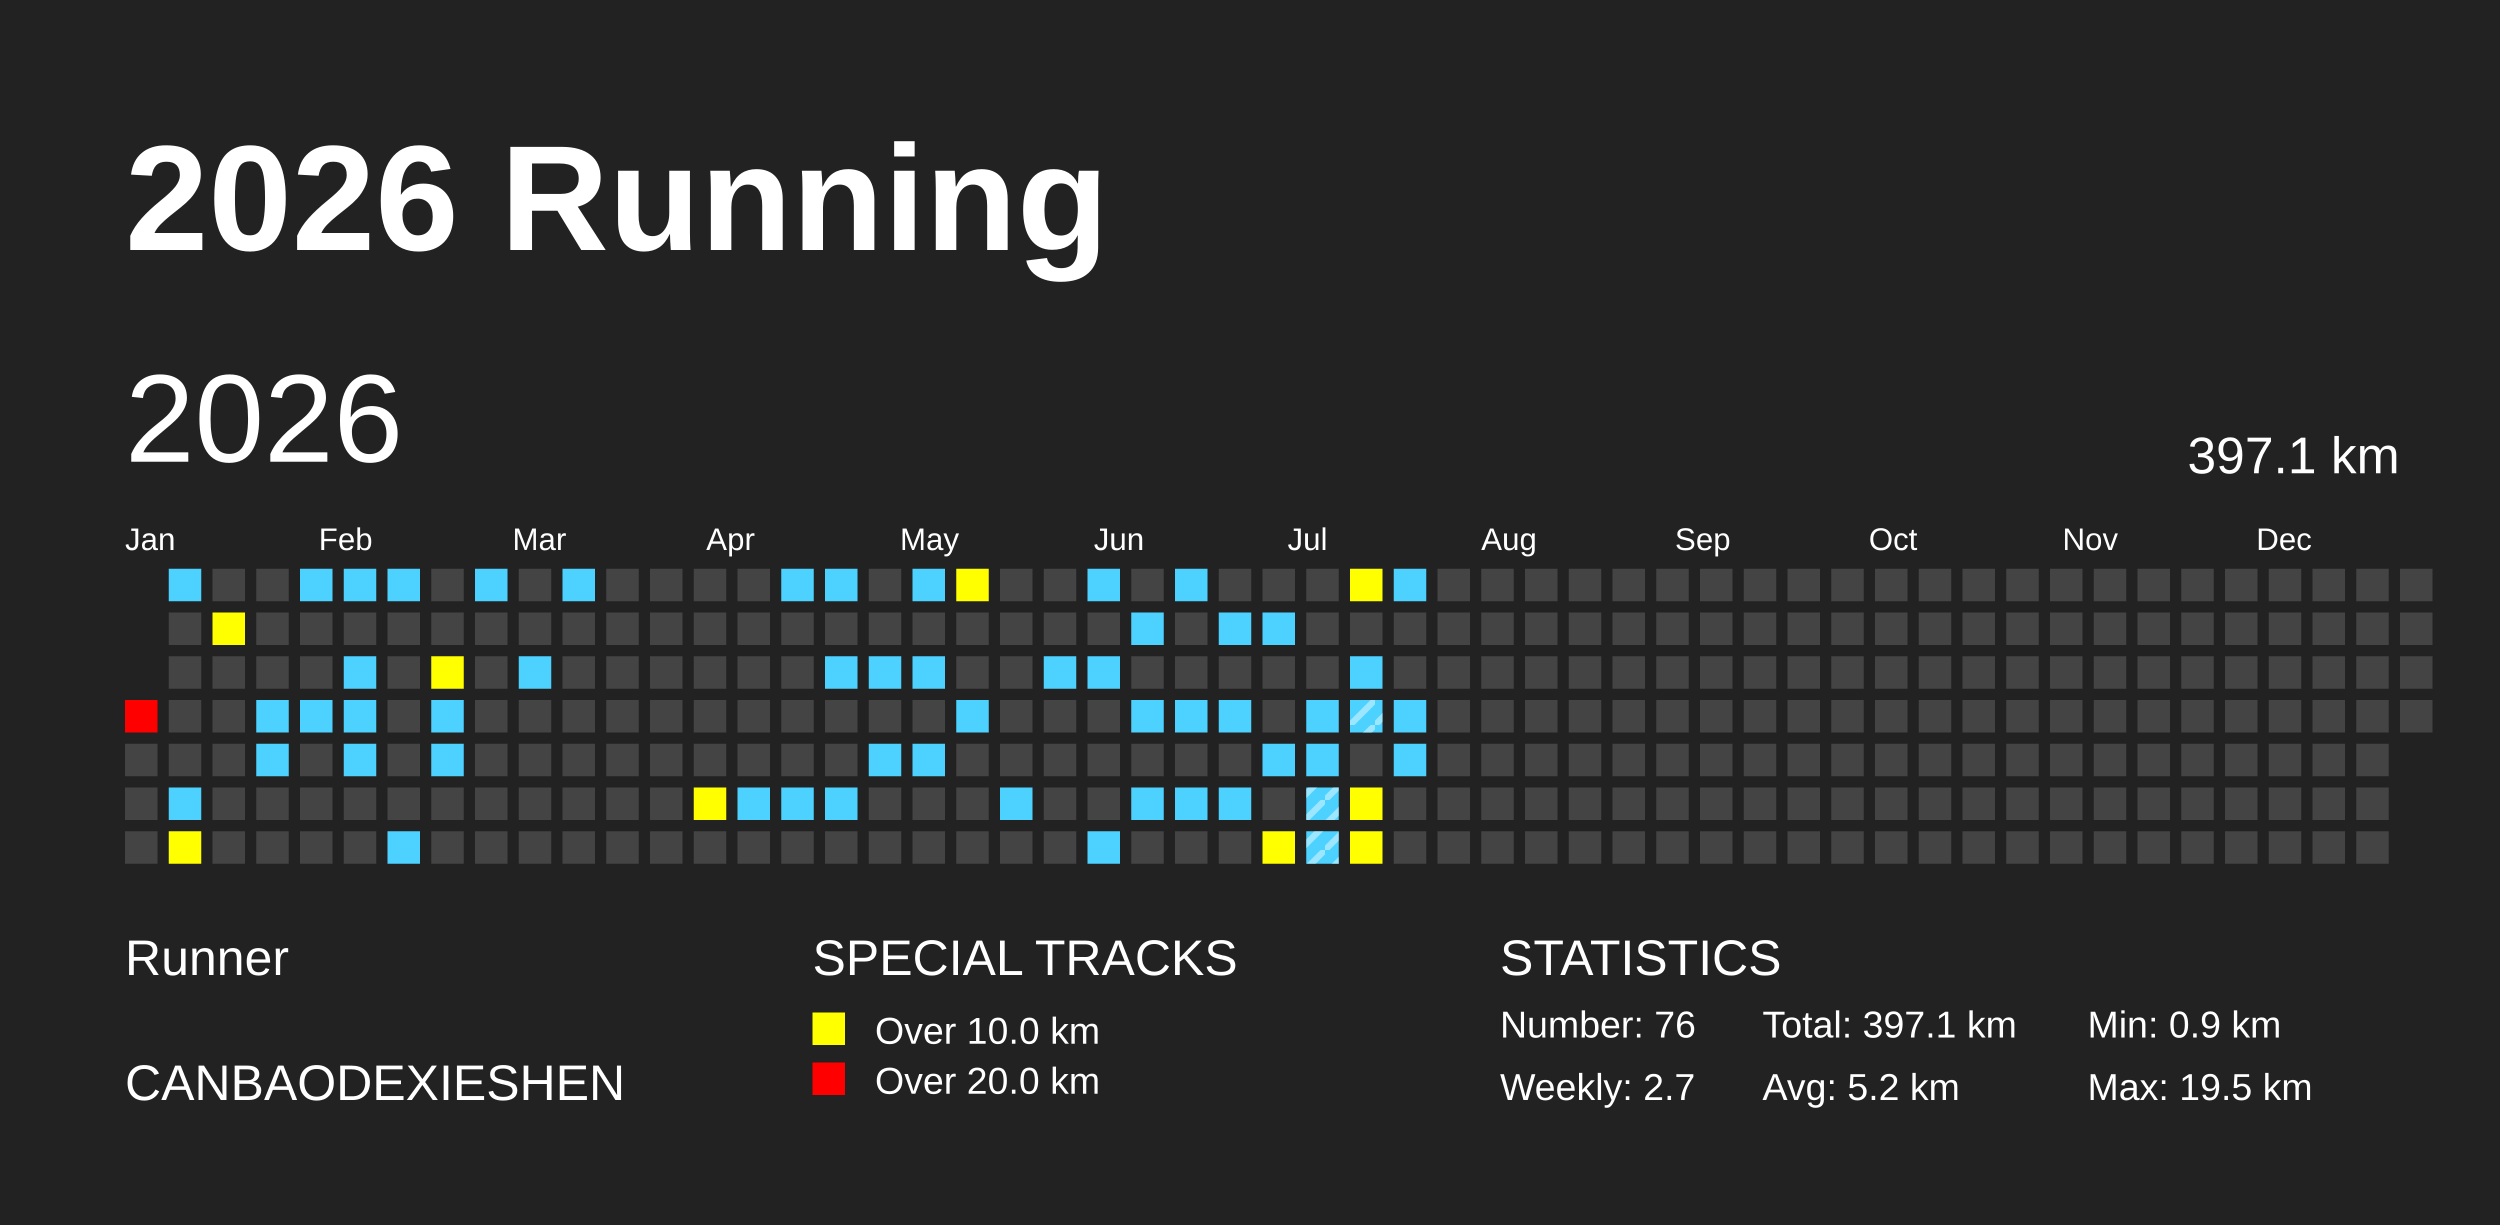
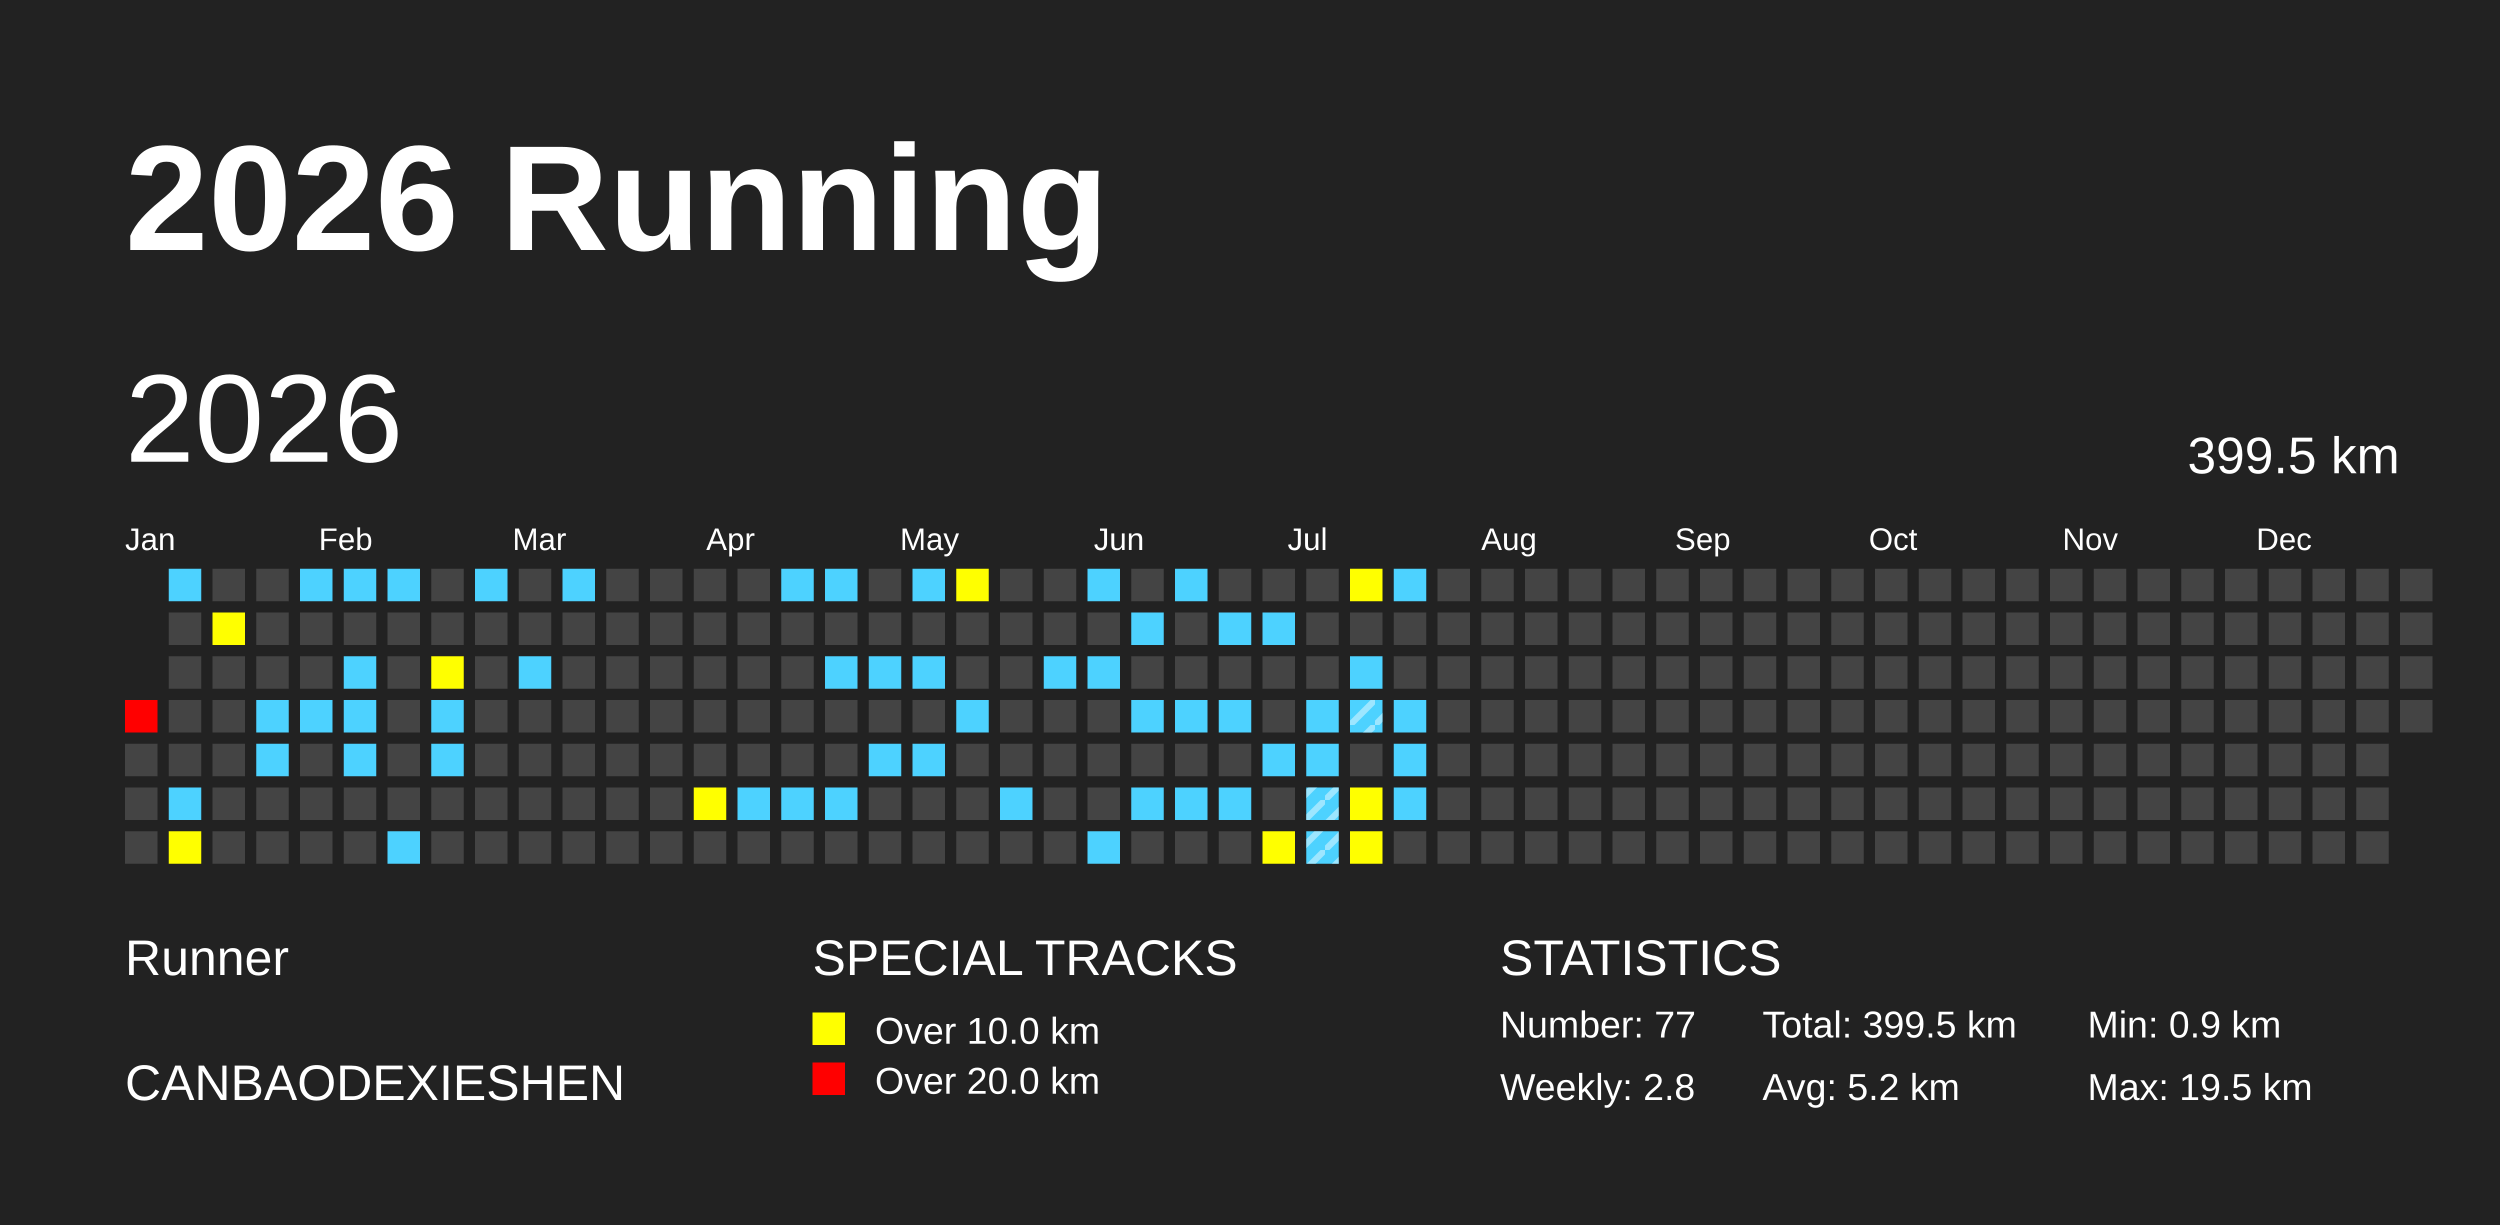
<svg xmlns="http://www.w3.org/2000/svg" baseProfile="full" height="98mm" version="1.1" viewBox="0,0,200,98" width="200mm">
  <defs>
    <pattern height="2" id="indoor-stripe" patternUnits="userSpaceOnUse" width="2">
      <line stroke="white" stroke-opacity="0.45" stroke-width="0.5" x1="0" x2="2" y1="2" y2="0" />
    </pattern>
  </defs>
  <rect fill="#222222" height="98" width="200" x="0" y="0" />
  <text fill="#FFFFFF" style="font-size:12px; font-family:Arial; font-weight:bold;" x="10" y="20">2026 Running</text>
  <text fill="#FFFFFF" style="font-size:4px; font-family:Arial" x="10" y="78">Runner</text>
  <text fill="#FFFFFF" style="font-size:4px; font-family:Arial" x="10" y="88">CANBAODEXIESHEN</text>
  <text fill="#FFFFFF" style="font-size:4px; font-family:Arial" x="65" y="78">SPECIAL TRACKS</text>
  <rect fill="yellow" height="2.6" width="2.6" x="65" y="81" />
  <text fill="#FFFFFF" style="font-size:3px; font-family:Arial" x="70" y="83.5">Over 10.0 km</text>
  <rect fill="red" height="2.6" width="2.6" x="65" y="85" />
  <text fill="#FFFFFF" style="font-size:3px; font-family:Arial" x="70" y="87.5">Over 20.0 km</text>
  <text fill="#FFFFFF" style="font-size:4px; font-family:Arial" x="120" y="78">STATISTICS</text>
-   <text fill="#FFFFFF" style="font-size:3px; font-family:Arial" x="120" y="83">Number: 76</text>
-   <text fill="#FFFFFF" style="font-size:3px; font-family:Arial" x="120" y="88">Weekly: 2.7</text>
-   <text fill="#FFFFFF" style="font-size:3px; font-family:Arial" x="141" y="83">Total: 397.1 km</text>
+   <text fill="#FFFFFF" style="font-size:3px; font-family:Arial" x="120" y="83">Number: 77</text>
+   <text fill="#FFFFFF" style="font-size:3px; font-family:Arial" x="120" y="88">Weekly: 2.8</text>
+   <text fill="#FFFFFF" style="font-size:3px; font-family:Arial" x="141" y="83">Total: 399.5 km</text>
  <text fill="#FFFFFF" style="font-size:3px; font-family:Arial" x="141" y="88">Avg: 5.2 km</text>
  <text fill="#FFFFFF" style="font-size:3px; font-family:Arial" x="167" y="83">Min: 0.9 km</text>
  <text fill="#FFFFFF" style="font-size:3px; font-family:Arial" x="167" y="88">Max: 19.5 km</text>
  <text dominant-baseline="hanging" fill="#FFFFFF" style="font-size:10.0px; font-family:Arial;" x="10" y="30">2026</text>
-   <text dominant-baseline="hanging" fill="#FFFFFF" style="font-size:4.125px; font-family:Arial;" x="175" y="35">397.1 km</text>
+   <text dominant-baseline="hanging" fill="#FFFFFF" style="font-size:4.125px; font-family:Arial;" x="175" y="35">399.5 km</text>
  <text fill="#FFFFFF" style="font-size:2.5px; font-family:Arial" x="10.0" y="44">Jan</text>
  <text fill="#FFFFFF" style="font-size:2.5px; font-family:Arial" x="25.5" y="44">Feb</text>
  <text fill="#FFFFFF" style="font-size:2.5px; font-family:Arial" x="41.0" y="44">Mar</text>
  <text fill="#FFFFFF" style="font-size:2.5px; font-family:Arial" x="56.5" y="44">Apr</text>
  <text fill="#FFFFFF" style="font-size:2.5px; font-family:Arial" x="72.0" y="44">May</text>
  <text fill="#FFFFFF" style="font-size:2.5px; font-family:Arial" x="87.5" y="44">Jun</text>
  <text fill="#FFFFFF" style="font-size:2.5px; font-family:Arial" x="103.0" y="44">Jul</text>
  <text fill="#FFFFFF" style="font-size:2.5px; font-family:Arial" x="118.5" y="44">Aug</text>
  <text fill="#FFFFFF" style="font-size:2.5px; font-family:Arial" x="134.0" y="44">Sep</text>
  <text fill="#FFFFFF" style="font-size:2.5px; font-family:Arial" x="149.5" y="44">Oct</text>
  <text fill="#FFFFFF" style="font-size:2.5px; font-family:Arial" x="165.0" y="44">Nov</text>
  <text fill="#FFFFFF" style="font-size:2.5px; font-family:Arial" x="180.5" y="44">Dec</text>
  <rect fill="red" height="2.6" width="2.6" x="10.0" y="56.0" />
  <rect fill="#444444" height="2.6" width="2.6" x="10.0" y="59.5" />
  <rect fill="#444444" height="2.6" width="2.6" x="10.0" y="63.0" />
  <rect fill="#444444" height="2.6" width="2.6" x="10.0" y="66.5" />
  <rect fill="#4DD2FF" height="2.6" width="2.6" x="13.5" y="45.5" />
  <rect fill="#444444" height="2.6" width="2.6" x="13.5" y="49.0" />
  <rect fill="#444444" height="2.6" width="2.6" x="13.5" y="52.5" />
  <rect fill="#444444" height="2.6" width="2.6" x="13.5" y="56.0" />
  <rect fill="#444444" height="2.6" width="2.6" x="13.5" y="59.5" />
  <rect fill="#4DD2FF" height="2.6" width="2.6" x="13.5" y="63.0" />
  <rect fill="yellow" height="2.6" width="2.6" x="13.5" y="66.5" />
  <rect fill="#444444" height="2.6" width="2.6" x="17.0" y="45.5" />
  <rect fill="yellow" height="2.6" width="2.6" x="17.0" y="49.0" />
  <rect fill="#444444" height="2.6" width="2.6" x="17.0" y="52.5" />
  <rect fill="#444444" height="2.6" width="2.6" x="17.0" y="56.0" />
  <rect fill="#444444" height="2.6" width="2.6" x="17.0" y="59.5" />
  <rect fill="#444444" height="2.6" width="2.6" x="17.0" y="63.0" />
  <rect fill="#444444" height="2.6" width="2.6" x="17.0" y="66.5" />
  <rect fill="#444444" height="2.6" width="2.6" x="20.5" y="45.5" />
  <rect fill="#444444" height="2.6" width="2.6" x="20.5" y="49.0" />
  <rect fill="#444444" height="2.6" width="2.6" x="20.5" y="52.5" />
  <rect fill="#4DD2FF" height="2.6" width="2.6" x="20.5" y="56.0" />
  <rect fill="#4DD2FF" height="2.6" width="2.6" x="20.5" y="59.5" />
  <rect fill="#444444" height="2.6" width="2.6" x="20.5" y="63.0" />
  <rect fill="#444444" height="2.6" width="2.6" x="20.5" y="66.5" />
  <rect fill="#4DD2FF" height="2.6" width="2.6" x="24.0" y="45.5" />
  <rect fill="#444444" height="2.6" width="2.6" x="24.0" y="49.0" />
  <rect fill="#444444" height="2.6" width="2.6" x="24.0" y="52.5" />
  <rect fill="#4DD2FF" height="2.6" width="2.6" x="24.0" y="56.0" />
  <rect fill="#444444" height="2.6" width="2.6" x="24.0" y="59.5" />
  <rect fill="#444444" height="2.6" width="2.6" x="24.0" y="63.0" />
  <rect fill="#444444" height="2.6" width="2.6" x="24.0" y="66.5" />
  <rect fill="#4DD2FF" height="2.6" width="2.6" x="27.5" y="45.5" />
  <rect fill="#444444" height="2.6" width="2.6" x="27.5" y="49.0" />
  <rect fill="#4DD2FF" height="2.6" width="2.6" x="27.5" y="52.5" />
  <rect fill="#4DD2FF" height="2.6" width="2.6" x="27.5" y="56.0" />
  <rect fill="#4DD2FF" height="2.6" width="2.6" x="27.5" y="59.5" />
  <rect fill="#444444" height="2.6" width="2.6" x="27.5" y="63.0" />
  <rect fill="#444444" height="2.6" width="2.6" x="27.5" y="66.5" />
  <rect fill="#4DD2FF" height="2.6" width="2.6" x="31.0" y="45.5" />
  <rect fill="#444444" height="2.6" width="2.6" x="31.0" y="49.0" />
  <rect fill="#444444" height="2.6" width="2.6" x="31.0" y="52.5" />
  <rect fill="#444444" height="2.6" width="2.6" x="31.0" y="56.0" />
  <rect fill="#444444" height="2.6" width="2.6" x="31.0" y="59.5" />
  <rect fill="#444444" height="2.6" width="2.6" x="31.0" y="63.0" />
  <rect fill="#4DD2FF" height="2.6" width="2.6" x="31.0" y="66.5" />
  <rect fill="#444444" height="2.6" width="2.6" x="34.5" y="45.5" />
  <rect fill="#444444" height="2.6" width="2.6" x="34.5" y="49.0" />
  <rect fill="yellow" height="2.6" width="2.6" x="34.5" y="52.5" />
  <rect fill="#4DD2FF" height="2.6" width="2.6" x="34.5" y="56.0" />
  <rect fill="#4DD2FF" height="2.6" width="2.6" x="34.5" y="59.5" />
  <rect fill="#444444" height="2.6" width="2.6" x="34.5" y="63.0" />
  <rect fill="#444444" height="2.6" width="2.6" x="34.5" y="66.5" />
  <rect fill="#4DD2FF" height="2.6" width="2.6" x="38.0" y="45.5" />
  <rect fill="#444444" height="2.6" width="2.6" x="38.0" y="49.0" />
  <rect fill="#444444" height="2.6" width="2.6" x="38.0" y="52.5" />
  <rect fill="#444444" height="2.6" width="2.6" x="38.0" y="56.0" />
  <rect fill="#444444" height="2.6" width="2.6" x="38.0" y="59.5" />
  <rect fill="#444444" height="2.6" width="2.6" x="38.0" y="63.0" />
  <rect fill="#444444" height="2.6" width="2.6" x="38.0" y="66.5" />
  <rect fill="#444444" height="2.6" width="2.6" x="41.5" y="45.5" />
  <rect fill="#444444" height="2.6" width="2.6" x="41.5" y="49.0" />
  <rect fill="#4DD2FF" height="2.6" width="2.6" x="41.5" y="52.5" />
  <rect fill="#444444" height="2.6" width="2.6" x="41.5" y="56.0" />
  <rect fill="#444444" height="2.6" width="2.6" x="41.5" y="59.5" />
  <rect fill="#444444" height="2.6" width="2.6" x="41.5" y="63.0" />
  <rect fill="#444444" height="2.6" width="2.6" x="41.5" y="66.5" />
  <rect fill="#4DD2FF" height="2.6" width="2.6" x="45.0" y="45.5" />
  <rect fill="#444444" height="2.6" width="2.6" x="45.0" y="49.0" />
  <rect fill="#444444" height="2.6" width="2.6" x="45.0" y="52.5" />
  <rect fill="#444444" height="2.6" width="2.6" x="45.0" y="56.0" />
  <rect fill="#444444" height="2.6" width="2.6" x="45.0" y="59.5" />
  <rect fill="#444444" height="2.6" width="2.6" x="45.0" y="63.0" />
  <rect fill="#444444" height="2.6" width="2.6" x="45.0" y="66.5" />
  <rect fill="#444444" height="2.6" width="2.6" x="48.5" y="45.5" />
  <rect fill="#444444" height="2.6" width="2.6" x="48.5" y="49.0" />
  <rect fill="#444444" height="2.6" width="2.6" x="48.5" y="52.5" />
  <rect fill="#444444" height="2.6" width="2.6" x="48.5" y="56.0" />
  <rect fill="#444444" height="2.6" width="2.6" x="48.5" y="59.5" />
  <rect fill="#444444" height="2.6" width="2.6" x="48.5" y="63.0" />
  <rect fill="#444444" height="2.6" width="2.6" x="48.5" y="66.5" />
  <rect fill="#444444" height="2.6" width="2.6" x="52.0" y="45.5" />
  <rect fill="#444444" height="2.6" width="2.6" x="52.0" y="49.0" />
  <rect fill="#444444" height="2.6" width="2.6" x="52.0" y="52.5" />
  <rect fill="#444444" height="2.6" width="2.6" x="52.0" y="56.0" />
  <rect fill="#444444" height="2.6" width="2.6" x="52.0" y="59.5" />
  <rect fill="#444444" height="2.6" width="2.6" x="52.0" y="63.0" />
  <rect fill="#444444" height="2.6" width="2.6" x="52.0" y="66.5" />
  <rect fill="#444444" height="2.6" width="2.6" x="55.5" y="45.5" />
  <rect fill="#444444" height="2.6" width="2.6" x="55.5" y="49.0" />
  <rect fill="#444444" height="2.6" width="2.6" x="55.5" y="52.5" />
  <rect fill="#444444" height="2.6" width="2.6" x="55.5" y="56.0" />
  <rect fill="#444444" height="2.6" width="2.6" x="55.5" y="59.5" />
  <rect fill="yellow" height="2.6" width="2.6" x="55.5" y="63.0" />
  <rect fill="#444444" height="2.6" width="2.6" x="55.5" y="66.5" />
  <rect fill="#444444" height="2.6" width="2.6" x="59.0" y="45.5" />
  <rect fill="#444444" height="2.6" width="2.6" x="59.0" y="49.0" />
  <rect fill="#444444" height="2.6" width="2.6" x="59.0" y="52.5" />
  <rect fill="#444444" height="2.6" width="2.6" x="59.0" y="56.0" />
  <rect fill="#444444" height="2.6" width="2.6" x="59.0" y="59.5" />
  <rect fill="#4DD2FF" height="2.6" width="2.6" x="59.0" y="63.0" />
  <rect fill="#444444" height="2.6" width="2.6" x="59.0" y="66.5" />
  <rect fill="#4DD2FF" height="2.6" width="2.6" x="62.5" y="45.5" />
  <rect fill="#444444" height="2.6" width="2.6" x="62.5" y="49.0" />
  <rect fill="#444444" height="2.6" width="2.6" x="62.5" y="52.5" />
  <rect fill="#444444" height="2.6" width="2.6" x="62.5" y="56.0" />
  <rect fill="#444444" height="2.6" width="2.6" x="62.5" y="59.5" />
  <rect fill="#4DD2FF" height="2.6" width="2.6" x="62.5" y="63.0" />
  <rect fill="#444444" height="2.6" width="2.6" x="62.5" y="66.5" />
  <rect fill="#4DD2FF" height="2.6" width="2.6" x="66.0" y="45.5" />
  <rect fill="#444444" height="2.6" width="2.6" x="66.0" y="49.0" />
  <rect fill="#4DD2FF" height="2.6" width="2.6" x="66.0" y="52.5" />
  <rect fill="#444444" height="2.6" width="2.6" x="66.0" y="56.0" />
  <rect fill="#444444" height="2.6" width="2.6" x="66.0" y="59.5" />
  <rect fill="#4DD2FF" height="2.6" width="2.6" x="66.0" y="63.0" />
  <rect fill="#444444" height="2.6" width="2.6" x="66.0" y="66.5" />
  <rect fill="#444444" height="2.6" width="2.6" x="69.5" y="45.5" />
  <rect fill="#444444" height="2.6" width="2.6" x="69.5" y="49.0" />
  <rect fill="#4DD2FF" height="2.6" width="2.6" x="69.5" y="52.5" />
  <rect fill="#444444" height="2.6" width="2.6" x="69.5" y="56.0" />
  <rect fill="#4DD2FF" height="2.6" width="2.6" x="69.5" y="59.5" />
  <rect fill="#444444" height="2.6" width="2.6" x="69.5" y="63.0" />
  <rect fill="#444444" height="2.6" width="2.6" x="69.5" y="66.5" />
  <rect fill="#4DD2FF" height="2.6" width="2.6" x="73.0" y="45.5" />
  <rect fill="#444444" height="2.6" width="2.6" x="73.0" y="49.0" />
  <rect fill="#4DD2FF" height="2.6" width="2.6" x="73.0" y="52.5" />
  <rect fill="#444444" height="2.6" width="2.6" x="73.0" y="56.0" />
  <rect fill="#4DD2FF" height="2.6" width="2.6" x="73.0" y="59.5" />
  <rect fill="#444444" height="2.6" width="2.6" x="73.0" y="63.0" />
  <rect fill="#444444" height="2.6" width="2.6" x="73.0" y="66.5" />
  <rect fill="yellow" height="2.6" width="2.6" x="76.5" y="45.5" />
  <rect fill="#444444" height="2.6" width="2.6" x="76.5" y="49.0" />
  <rect fill="#444444" height="2.6" width="2.6" x="76.5" y="52.5" />
  <rect fill="#4DD2FF" height="2.6" width="2.6" x="76.5" y="56.0" />
  <rect fill="#444444" height="2.6" width="2.6" x="76.5" y="59.5" />
  <rect fill="#444444" height="2.6" width="2.6" x="76.5" y="63.0" />
  <rect fill="#444444" height="2.6" width="2.6" x="76.5" y="66.5" />
  <rect fill="#444444" height="2.6" width="2.6" x="80.0" y="45.5" />
  <rect fill="#444444" height="2.6" width="2.6" x="80.0" y="49.0" />
  <rect fill="#444444" height="2.6" width="2.6" x="80.0" y="52.5" />
  <rect fill="#444444" height="2.6" width="2.6" x="80.0" y="56.0" />
  <rect fill="#444444" height="2.6" width="2.6" x="80.0" y="59.5" />
  <rect fill="#4DD2FF" height="2.6" width="2.6" x="80.0" y="63.0" />
  <rect fill="#444444" height="2.6" width="2.6" x="80.0" y="66.5" />
  <rect fill="#444444" height="2.6" width="2.6" x="83.5" y="45.5" />
  <rect fill="#444444" height="2.6" width="2.6" x="83.5" y="49.0" />
  <rect fill="#4DD2FF" height="2.6" width="2.6" x="83.5" y="52.5" />
  <rect fill="#444444" height="2.6" width="2.6" x="83.5" y="56.0" />
  <rect fill="#444444" height="2.6" width="2.6" x="83.5" y="59.5" />
  <rect fill="#444444" height="2.6" width="2.6" x="83.5" y="63.0" />
  <rect fill="#444444" height="2.6" width="2.6" x="83.5" y="66.5" />
  <rect fill="#4DD2FF" height="2.6" width="2.6" x="87.0" y="45.5" />
  <rect fill="#444444" height="2.6" width="2.6" x="87.0" y="49.0" />
  <rect fill="#4DD2FF" height="2.6" width="2.6" x="87.0" y="52.5" />
  <rect fill="#444444" height="2.6" width="2.6" x="87.0" y="56.0" />
  <rect fill="#444444" height="2.6" width="2.6" x="87.0" y="59.5" />
  <rect fill="#444444" height="2.6" width="2.6" x="87.0" y="63.0" />
  <rect fill="#4DD2FF" height="2.6" width="2.6" x="87.0" y="66.5" />
  <rect fill="#444444" height="2.6" width="2.6" x="90.5" y="45.5" />
  <rect fill="#4DD2FF" height="2.6" width="2.6" x="90.5" y="49.0" />
  <rect fill="#444444" height="2.6" width="2.6" x="90.5" y="52.5" />
  <rect fill="#4DD2FF" height="2.6" width="2.6" x="90.5" y="56.0" />
  <rect fill="#444444" height="2.6" width="2.6" x="90.5" y="59.5" />
  <rect fill="#4DD2FF" height="2.6" width="2.6" x="90.5" y="63.0" />
  <rect fill="#444444" height="2.6" width="2.6" x="90.5" y="66.5" />
  <rect fill="#4DD2FF" height="2.6" width="2.6" x="94.0" y="45.5" />
  <rect fill="#444444" height="2.6" width="2.6" x="94.0" y="49.0" />
  <rect fill="#444444" height="2.6" width="2.6" x="94.0" y="52.5" />
  <rect fill="#4DD2FF" height="2.6" width="2.6" x="94.0" y="56.0" />
  <rect fill="#444444" height="2.6" width="2.6" x="94.0" y="59.5" />
  <rect fill="#4DD2FF" height="2.6" width="2.6" x="94.0" y="63.0" />
  <rect fill="#444444" height="2.6" width="2.6" x="94.0" y="66.5" />
  <rect fill="#444444" height="2.6" width="2.6" x="97.5" y="45.5" />
  <rect fill="#4DD2FF" height="2.6" width="2.6" x="97.5" y="49.0" />
  <rect fill="#444444" height="2.6" width="2.6" x="97.5" y="52.5" />
  <rect fill="#4DD2FF" height="2.6" width="2.6" x="97.5" y="56.0" />
  <rect fill="#444444" height="2.6" width="2.6" x="97.5" y="59.5" />
  <rect fill="#4DD2FF" height="2.6" width="2.6" x="97.5" y="63.0" />
  <rect fill="#444444" height="2.6" width="2.6" x="97.5" y="66.5" />
  <rect fill="#444444" height="2.6" width="2.6" x="101.0" y="45.5" />
  <rect fill="#4DD2FF" height="2.6" width="2.6" x="101.0" y="49.0" />
  <rect fill="#444444" height="2.6" width="2.6" x="101.0" y="52.5" />
  <rect fill="#444444" height="2.6" width="2.6" x="101.0" y="56.0" />
  <rect fill="#4DD2FF" height="2.6" width="2.6" x="101.0" y="59.5" />
  <rect fill="#444444" height="2.6" width="2.6" x="101.0" y="63.0" />
  <rect fill="yellow" height="2.6" width="2.6" x="101.0" y="66.5" />
  <rect fill="#444444" height="2.6" width="2.6" x="104.5" y="45.5" />
  <rect fill="#444444" height="2.6" width="2.6" x="104.5" y="49.0" />
  <rect fill="#444444" height="2.6" width="2.6" x="104.5" y="52.5" />
  <rect fill="#4DD2FF" height="2.6" width="2.6" x="104.5" y="56.0" />
  <rect fill="#4DD2FF" height="2.6" width="2.6" x="104.5" y="59.5" />
  <rect fill="#4DD2FF" height="2.6" width="2.6" x="104.5" y="63.0" />
  <rect fill="url(#indoor-stripe)" height="2.6" style="pointer-events: none;" width="2.6" x="104.5" y="63.0" />
  <rect fill="#4DD2FF" height="2.6" width="2.6" x="104.5" y="66.5" />
  <rect fill="url(#indoor-stripe)" height="2.6" style="pointer-events: none;" width="2.6" x="104.5" y="66.5" />
  <rect fill="yellow" height="2.6" width="2.6" x="108.0" y="45.5" />
  <rect fill="#444444" height="2.6" width="2.6" x="108.0" y="49.0" />
  <rect fill="#4DD2FF" height="2.6" width="2.6" x="108.0" y="52.5" />
  <rect fill="#4DD2FF" height="2.6" width="2.6" x="108.0" y="56.0" />
  <rect fill="url(#indoor-stripe)" height="2.6" style="pointer-events: none;" width="2.6" x="108.0" y="56.0" />
  <rect fill="#444444" height="2.6" width="2.6" x="108.0" y="59.5" />
  <rect fill="yellow" height="2.6" width="2.6" x="108.0" y="63.0" />
  <rect fill="yellow" height="2.6" width="2.6" x="108.0" y="66.5" />
  <rect fill="#4DD2FF" height="2.6" width="2.6" x="111.5" y="45.5" />
  <rect fill="#444444" height="2.6" width="2.6" x="111.5" y="49.0" />
  <rect fill="#444444" height="2.6" width="2.6" x="111.5" y="52.5" />
  <rect fill="#4DD2FF" height="2.6" width="2.6" x="111.5" y="56.0" />
  <rect fill="#4DD2FF" height="2.6" width="2.6" x="111.5" y="59.5" />
-   <rect fill="#444444" height="2.6" width="2.6" x="111.5" y="63.0" />
+   <rect fill="#4DD2FF" height="2.6" width="2.6" x="111.5" y="63.0" />
  <rect fill="#444444" height="2.6" width="2.6" x="111.5" y="66.5" />
  <rect fill="#444444" height="2.6" width="2.6" x="115.0" y="45.5" />
  <rect fill="#444444" height="2.6" width="2.6" x="115.0" y="49.0" />
  <rect fill="#444444" height="2.6" width="2.6" x="115.0" y="52.5" />
  <rect fill="#444444" height="2.6" width="2.6" x="115.0" y="56.0" />
  <rect fill="#444444" height="2.6" width="2.6" x="115.0" y="59.5" />
  <rect fill="#444444" height="2.6" width="2.6" x="115.0" y="63.0" />
  <rect fill="#444444" height="2.6" width="2.6" x="115.0" y="66.5" />
  <rect fill="#444444" height="2.6" width="2.6" x="118.5" y="45.5" />
  <rect fill="#444444" height="2.6" width="2.6" x="118.5" y="49.0" />
  <rect fill="#444444" height="2.6" width="2.6" x="118.5" y="52.5" />
  <rect fill="#444444" height="2.6" width="2.6" x="118.5" y="56.0" />
  <rect fill="#444444" height="2.6" width="2.6" x="118.5" y="59.5" />
  <rect fill="#444444" height="2.6" width="2.6" x="118.5" y="63.0" />
  <rect fill="#444444" height="2.6" width="2.6" x="118.5" y="66.5" />
  <rect fill="#444444" height="2.6" width="2.6" x="122.0" y="45.5" />
  <rect fill="#444444" height="2.6" width="2.6" x="122.0" y="49.0" />
  <rect fill="#444444" height="2.6" width="2.6" x="122.0" y="52.5" />
  <rect fill="#444444" height="2.6" width="2.6" x="122.0" y="56.0" />
  <rect fill="#444444" height="2.6" width="2.6" x="122.0" y="59.5" />
  <rect fill="#444444" height="2.6" width="2.6" x="122.0" y="63.0" />
  <rect fill="#444444" height="2.6" width="2.6" x="122.0" y="66.5" />
  <rect fill="#444444" height="2.6" width="2.6" x="125.5" y="45.5" />
  <rect fill="#444444" height="2.6" width="2.6" x="125.5" y="49.0" />
  <rect fill="#444444" height="2.6" width="2.6" x="125.5" y="52.5" />
  <rect fill="#444444" height="2.6" width="2.6" x="125.5" y="56.0" />
  <rect fill="#444444" height="2.6" width="2.6" x="125.5" y="59.5" />
  <rect fill="#444444" height="2.6" width="2.6" x="125.5" y="63.0" />
  <rect fill="#444444" height="2.6" width="2.6" x="125.5" y="66.5" />
  <rect fill="#444444" height="2.6" width="2.6" x="129.0" y="45.5" />
  <rect fill="#444444" height="2.6" width="2.6" x="129.0" y="49.0" />
  <rect fill="#444444" height="2.6" width="2.6" x="129.0" y="52.5" />
  <rect fill="#444444" height="2.6" width="2.6" x="129.0" y="56.0" />
  <rect fill="#444444" height="2.6" width="2.6" x="129.0" y="59.5" />
  <rect fill="#444444" height="2.6" width="2.6" x="129.0" y="63.0" />
  <rect fill="#444444" height="2.6" width="2.6" x="129.0" y="66.5" />
  <rect fill="#444444" height="2.6" width="2.6" x="132.5" y="45.5" />
  <rect fill="#444444" height="2.6" width="2.6" x="132.5" y="49.0" />
  <rect fill="#444444" height="2.6" width="2.6" x="132.5" y="52.5" />
  <rect fill="#444444" height="2.6" width="2.6" x="132.5" y="56.0" />
  <rect fill="#444444" height="2.6" width="2.6" x="132.5" y="59.5" />
  <rect fill="#444444" height="2.6" width="2.6" x="132.5" y="63.0" />
  <rect fill="#444444" height="2.6" width="2.6" x="132.5" y="66.5" />
  <rect fill="#444444" height="2.6" width="2.6" x="136.0" y="45.5" />
  <rect fill="#444444" height="2.6" width="2.6" x="136.0" y="49.0" />
  <rect fill="#444444" height="2.6" width="2.6" x="136.0" y="52.5" />
  <rect fill="#444444" height="2.6" width="2.6" x="136.0" y="56.0" />
  <rect fill="#444444" height="2.6" width="2.6" x="136.0" y="59.5" />
  <rect fill="#444444" height="2.6" width="2.6" x="136.0" y="63.0" />
  <rect fill="#444444" height="2.6" width="2.6" x="136.0" y="66.5" />
  <rect fill="#444444" height="2.6" width="2.6" x="139.5" y="45.5" />
  <rect fill="#444444" height="2.6" width="2.6" x="139.5" y="49.0" />
  <rect fill="#444444" height="2.6" width="2.6" x="139.5" y="52.5" />
  <rect fill="#444444" height="2.6" width="2.6" x="139.5" y="56.0" />
  <rect fill="#444444" height="2.6" width="2.6" x="139.5" y="59.5" />
  <rect fill="#444444" height="2.6" width="2.6" x="139.5" y="63.0" />
  <rect fill="#444444" height="2.6" width="2.6" x="139.5" y="66.5" />
  <rect fill="#444444" height="2.6" width="2.6" x="143.0" y="45.5" />
  <rect fill="#444444" height="2.6" width="2.6" x="143.0" y="49.0" />
  <rect fill="#444444" height="2.6" width="2.6" x="143.0" y="52.5" />
  <rect fill="#444444" height="2.6" width="2.6" x="143.0" y="56.0" />
  <rect fill="#444444" height="2.6" width="2.6" x="143.0" y="59.5" />
  <rect fill="#444444" height="2.6" width="2.6" x="143.0" y="63.0" />
  <rect fill="#444444" height="2.6" width="2.6" x="143.0" y="66.5" />
  <rect fill="#444444" height="2.6" width="2.6" x="146.5" y="45.5" />
  <rect fill="#444444" height="2.6" width="2.6" x="146.5" y="49.0" />
  <rect fill="#444444" height="2.6" width="2.6" x="146.5" y="52.5" />
  <rect fill="#444444" height="2.6" width="2.6" x="146.5" y="56.0" />
  <rect fill="#444444" height="2.6" width="2.6" x="146.5" y="59.5" />
  <rect fill="#444444" height="2.6" width="2.6" x="146.5" y="63.0" />
  <rect fill="#444444" height="2.6" width="2.6" x="146.5" y="66.5" />
  <rect fill="#444444" height="2.6" width="2.6" x="150.0" y="45.5" />
  <rect fill="#444444" height="2.6" width="2.6" x="150.0" y="49.0" />
  <rect fill="#444444" height="2.6" width="2.6" x="150.0" y="52.5" />
  <rect fill="#444444" height="2.6" width="2.6" x="150.0" y="56.0" />
  <rect fill="#444444" height="2.6" width="2.6" x="150.0" y="59.5" />
  <rect fill="#444444" height="2.6" width="2.6" x="150.0" y="63.0" />
  <rect fill="#444444" height="2.6" width="2.6" x="150.0" y="66.5" />
  <rect fill="#444444" height="2.6" width="2.6" x="153.5" y="45.5" />
  <rect fill="#444444" height="2.6" width="2.6" x="153.5" y="49.0" />
  <rect fill="#444444" height="2.6" width="2.6" x="153.5" y="52.5" />
  <rect fill="#444444" height="2.6" width="2.6" x="153.5" y="56.0" />
  <rect fill="#444444" height="2.6" width="2.6" x="153.5" y="59.5" />
  <rect fill="#444444" height="2.6" width="2.6" x="153.5" y="63.0" />
  <rect fill="#444444" height="2.6" width="2.6" x="153.5" y="66.5" />
  <rect fill="#444444" height="2.6" width="2.6" x="157.0" y="45.5" />
  <rect fill="#444444" height="2.6" width="2.6" x="157.0" y="49.0" />
  <rect fill="#444444" height="2.6" width="2.6" x="157.0" y="52.5" />
  <rect fill="#444444" height="2.6" width="2.6" x="157.0" y="56.0" />
  <rect fill="#444444" height="2.6" width="2.6" x="157.0" y="59.5" />
  <rect fill="#444444" height="2.6" width="2.6" x="157.0" y="63.0" />
  <rect fill="#444444" height="2.6" width="2.6" x="157.0" y="66.5" />
  <rect fill="#444444" height="2.6" width="2.6" x="160.5" y="45.5" />
  <rect fill="#444444" height="2.6" width="2.6" x="160.5" y="49.0" />
  <rect fill="#444444" height="2.6" width="2.6" x="160.5" y="52.5" />
  <rect fill="#444444" height="2.6" width="2.6" x="160.5" y="56.0" />
  <rect fill="#444444" height="2.6" width="2.6" x="160.5" y="59.5" />
  <rect fill="#444444" height="2.6" width="2.6" x="160.5" y="63.0" />
  <rect fill="#444444" height="2.6" width="2.6" x="160.5" y="66.5" />
  <rect fill="#444444" height="2.6" width="2.6" x="164.0" y="45.5" />
  <rect fill="#444444" height="2.6" width="2.6" x="164.0" y="49.0" />
  <rect fill="#444444" height="2.6" width="2.6" x="164.0" y="52.5" />
  <rect fill="#444444" height="2.6" width="2.6" x="164.0" y="56.0" />
  <rect fill="#444444" height="2.6" width="2.6" x="164.0" y="59.5" />
  <rect fill="#444444" height="2.6" width="2.6" x="164.0" y="63.0" />
  <rect fill="#444444" height="2.6" width="2.6" x="164.0" y="66.5" />
  <rect fill="#444444" height="2.6" width="2.6" x="167.5" y="45.5" />
  <rect fill="#444444" height="2.6" width="2.6" x="167.5" y="49.0" />
  <rect fill="#444444" height="2.6" width="2.6" x="167.5" y="52.5" />
  <rect fill="#444444" height="2.6" width="2.6" x="167.5" y="56.0" />
  <rect fill="#444444" height="2.6" width="2.6" x="167.5" y="59.5" />
  <rect fill="#444444" height="2.6" width="2.6" x="167.5" y="63.0" />
  <rect fill="#444444" height="2.6" width="2.6" x="167.5" y="66.5" />
  <rect fill="#444444" height="2.6" width="2.6" x="171.0" y="45.5" />
  <rect fill="#444444" height="2.6" width="2.6" x="171.0" y="49.0" />
  <rect fill="#444444" height="2.6" width="2.6" x="171.0" y="52.5" />
  <rect fill="#444444" height="2.6" width="2.6" x="171.0" y="56.0" />
  <rect fill="#444444" height="2.6" width="2.6" x="171.0" y="59.5" />
  <rect fill="#444444" height="2.6" width="2.6" x="171.0" y="63.0" />
  <rect fill="#444444" height="2.6" width="2.6" x="171.0" y="66.5" />
  <rect fill="#444444" height="2.6" width="2.6" x="174.5" y="45.5" />
  <rect fill="#444444" height="2.6" width="2.6" x="174.5" y="49.0" />
  <rect fill="#444444" height="2.6" width="2.6" x="174.5" y="52.5" />
  <rect fill="#444444" height="2.6" width="2.6" x="174.5" y="56.0" />
  <rect fill="#444444" height="2.6" width="2.6" x="174.5" y="59.5" />
  <rect fill="#444444" height="2.6" width="2.6" x="174.5" y="63.0" />
  <rect fill="#444444" height="2.6" width="2.6" x="174.5" y="66.5" />
  <rect fill="#444444" height="2.6" width="2.6" x="178.0" y="45.5" />
  <rect fill="#444444" height="2.6" width="2.6" x="178.0" y="49.0" />
  <rect fill="#444444" height="2.6" width="2.6" x="178.0" y="52.5" />
  <rect fill="#444444" height="2.6" width="2.6" x="178.0" y="56.0" />
  <rect fill="#444444" height="2.6" width="2.6" x="178.0" y="59.5" />
  <rect fill="#444444" height="2.6" width="2.6" x="178.0" y="63.0" />
  <rect fill="#444444" height="2.6" width="2.6" x="178.0" y="66.5" />
  <rect fill="#444444" height="2.6" width="2.6" x="181.5" y="45.5" />
  <rect fill="#444444" height="2.6" width="2.6" x="181.5" y="49.0" />
  <rect fill="#444444" height="2.6" width="2.6" x="181.5" y="52.5" />
  <rect fill="#444444" height="2.6" width="2.6" x="181.5" y="56.0" />
  <rect fill="#444444" height="2.6" width="2.6" x="181.5" y="59.5" />
  <rect fill="#444444" height="2.6" width="2.6" x="181.5" y="63.0" />
  <rect fill="#444444" height="2.6" width="2.6" x="181.5" y="66.5" />
  <rect fill="#444444" height="2.6" width="2.6" x="185.0" y="45.5" />
  <rect fill="#444444" height="2.6" width="2.6" x="185.0" y="49.0" />
  <rect fill="#444444" height="2.6" width="2.6" x="185.0" y="52.5" />
  <rect fill="#444444" height="2.6" width="2.6" x="185.0" y="56.0" />
  <rect fill="#444444" height="2.6" width="2.6" x="185.0" y="59.5" />
  <rect fill="#444444" height="2.6" width="2.6" x="185.0" y="63.0" />
  <rect fill="#444444" height="2.6" width="2.6" x="185.0" y="66.5" />
  <rect fill="#444444" height="2.6" width="2.6" x="188.5" y="45.5" />
  <rect fill="#444444" height="2.6" width="2.6" x="188.5" y="49.0" />
  <rect fill="#444444" height="2.6" width="2.6" x="188.5" y="52.5" />
  <rect fill="#444444" height="2.6" width="2.6" x="188.5" y="56.0" />
  <rect fill="#444444" height="2.6" width="2.6" x="188.5" y="59.5" />
  <rect fill="#444444" height="2.6" width="2.6" x="188.5" y="63.0" />
  <rect fill="#444444" height="2.6" width="2.6" x="188.5" y="66.5" />
  <rect fill="#444444" height="2.6" width="2.6" x="192.0" y="45.5" />
  <rect fill="#444444" height="2.6" width="2.6" x="192.0" y="49.0" />
  <rect fill="#444444" height="2.6" width="2.6" x="192.0" y="52.5" />
  <rect fill="#444444" height="2.6" width="2.6" x="192.0" y="56.0" />
</svg>
